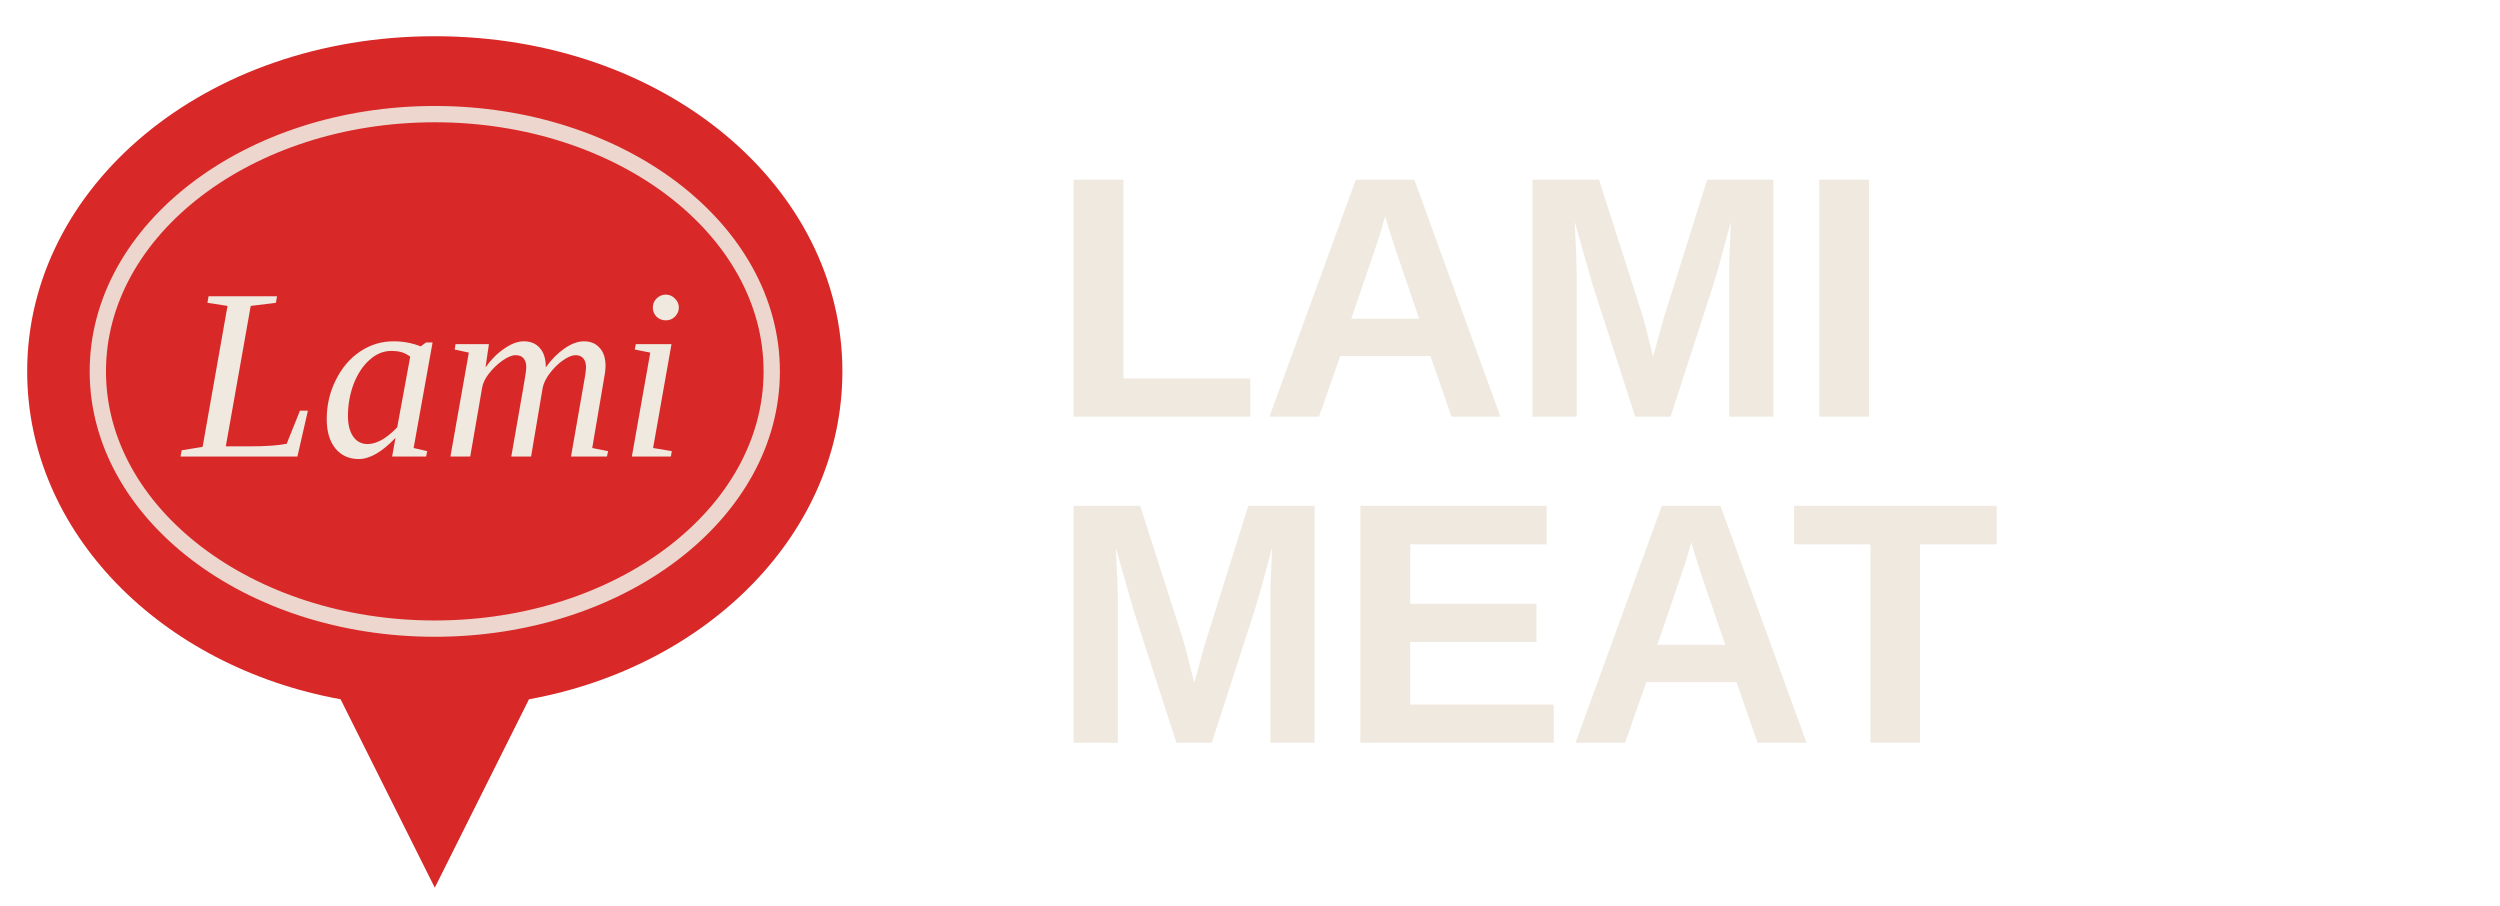
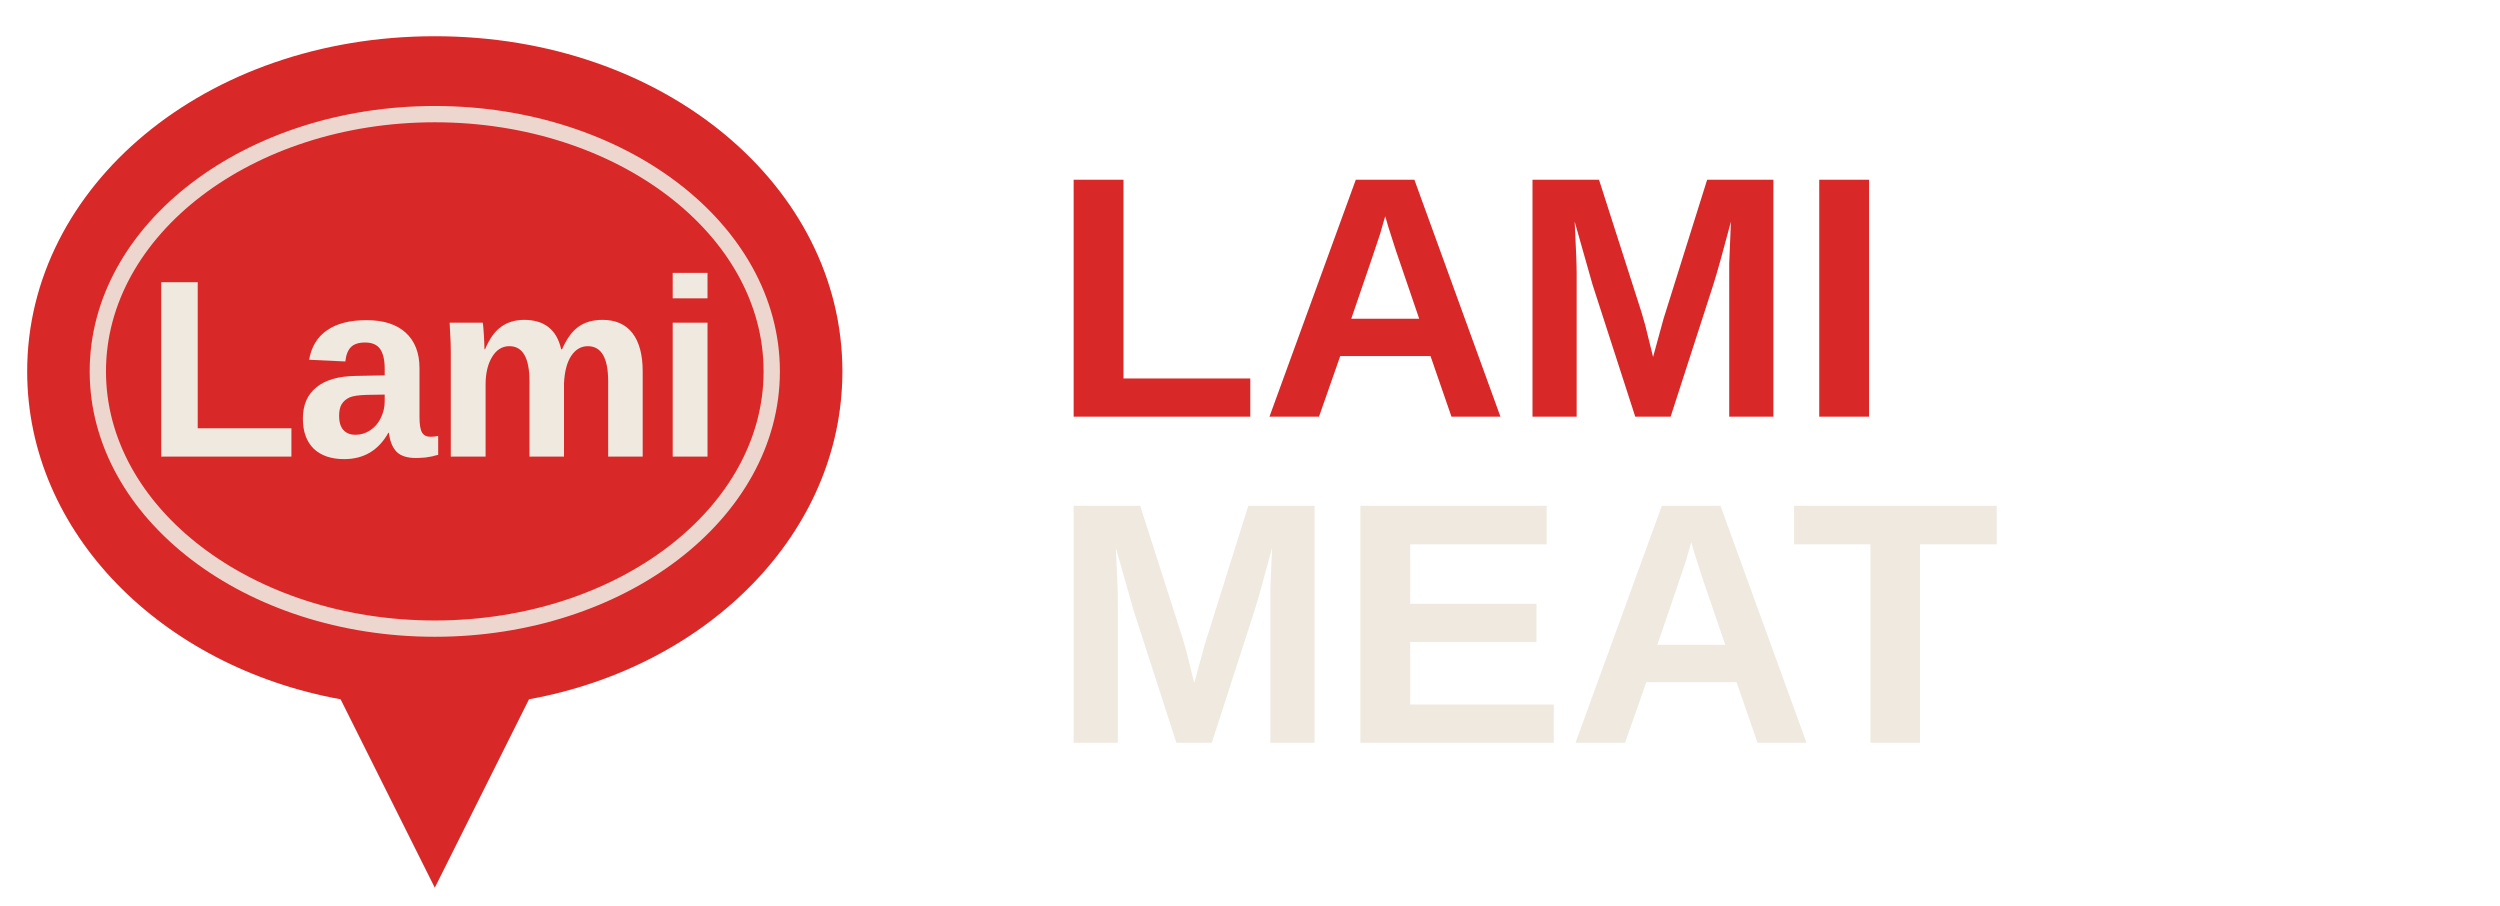
<svg xmlns="http://www.w3.org/2000/svg" width="138" height="50" viewBox="0 0 138 50">
  <path d="M24 2C11.3 2 1.5 10.3 1.5 20.5c0 8.9 7.4 16.3 17.3 18.1L24 49l5.2-10.4C39.1 36.8 46.5 29.4 46.5 20.5 46.5 10.3 36.7 2 24 2Z" fill="#D82828" />
  <ellipse cx="24" cy="20.5" rx="18.6" ry="14.2" fill="none" stroke="#EFE9DF" stroke-width="0.9" opacity="0.9" />
-   <text x="24" y="25.2" text-anchor="middle" fill="#EFE9DF" font-size="13.5" font-style="italic" font-family="Libre Baskerville, Georgia, Times New Roman, serif">Lami</text>
-   <text x="58" y="23" fill="#EFE9DF" font-family="Hanken Grotesk, Arial, sans-serif" font-weight="800" font-size="19">LAMI</text>
+   <text x="24" y="25.2" text-anchor="middle" fill="#EFE9DF" font-size="14" font-weight="700" letter-spacing="-0.2" font-family="Hanken Grotesk, Helvetica Neue, Arial, sans-serif">Lami</text>
+   <text x="58" y="23" fill="#D82828" font-family="Hanken Grotesk, Arial, sans-serif" font-weight="900" font-size="19">LAMI</text>
  <text x="58" y="41" fill="#EFE9DF" font-family="Hanken Grotesk, Arial, sans-serif" font-weight="800" font-size="19">MEAT</text>
</svg>
